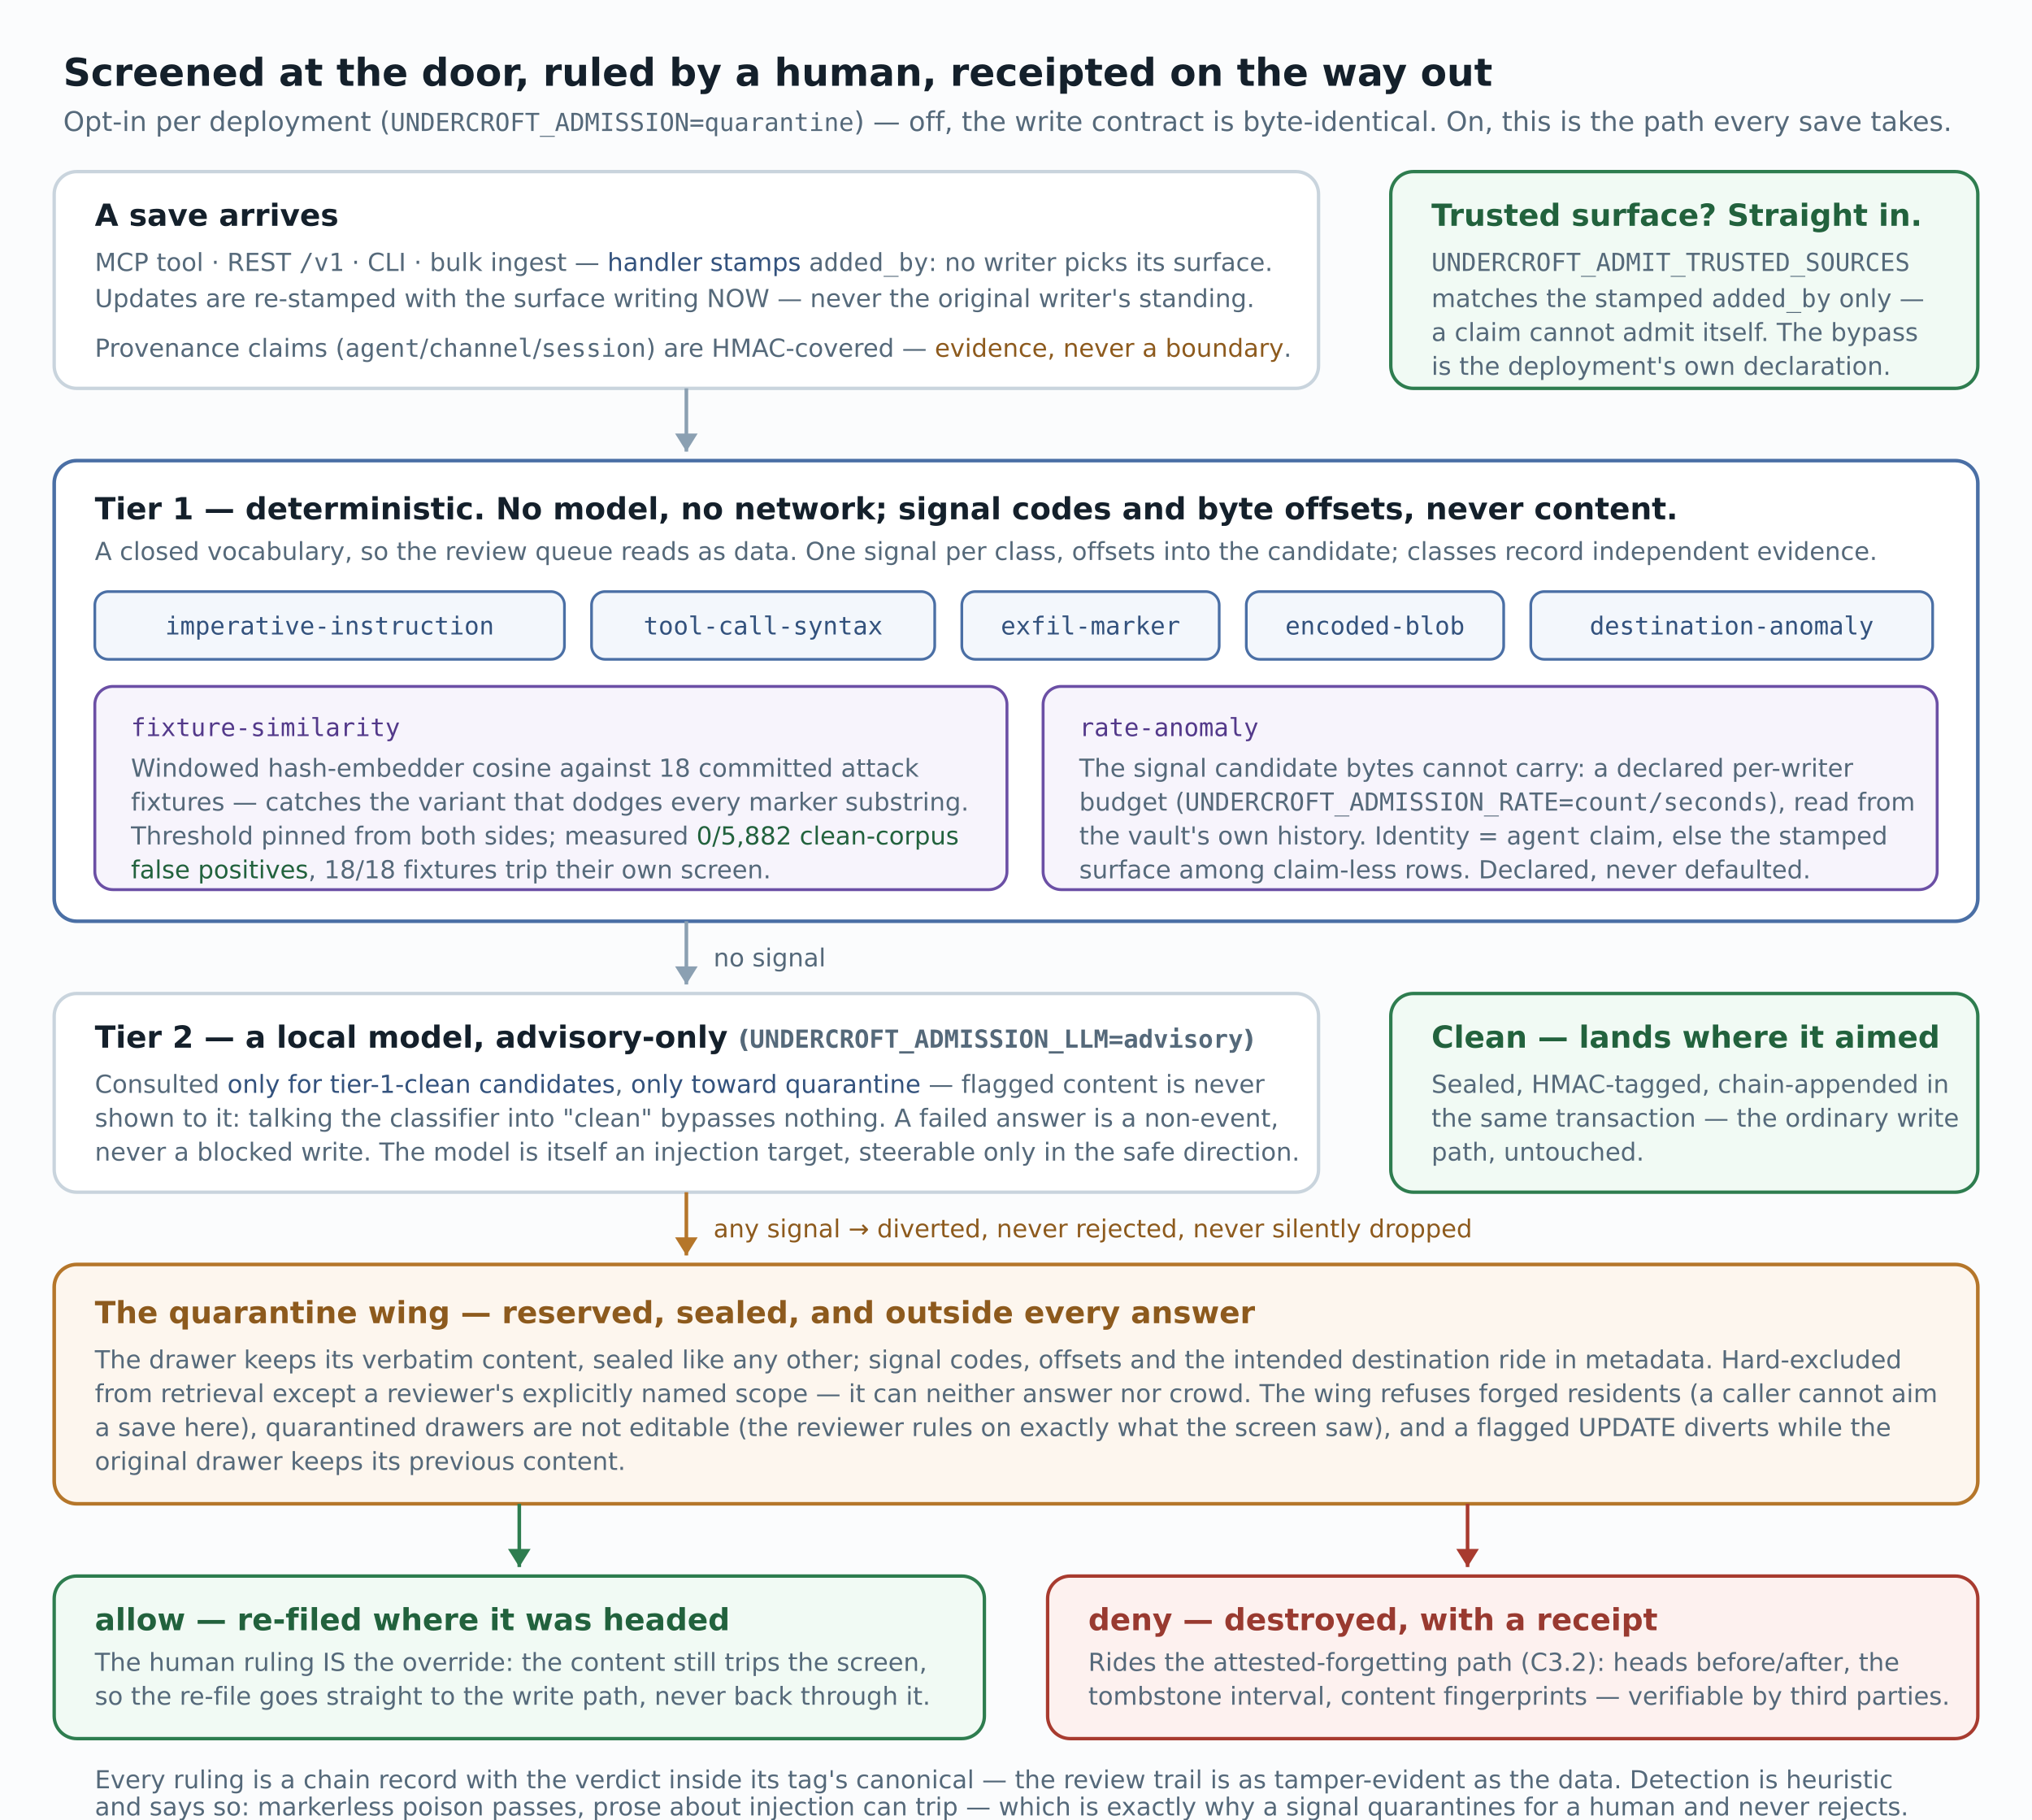
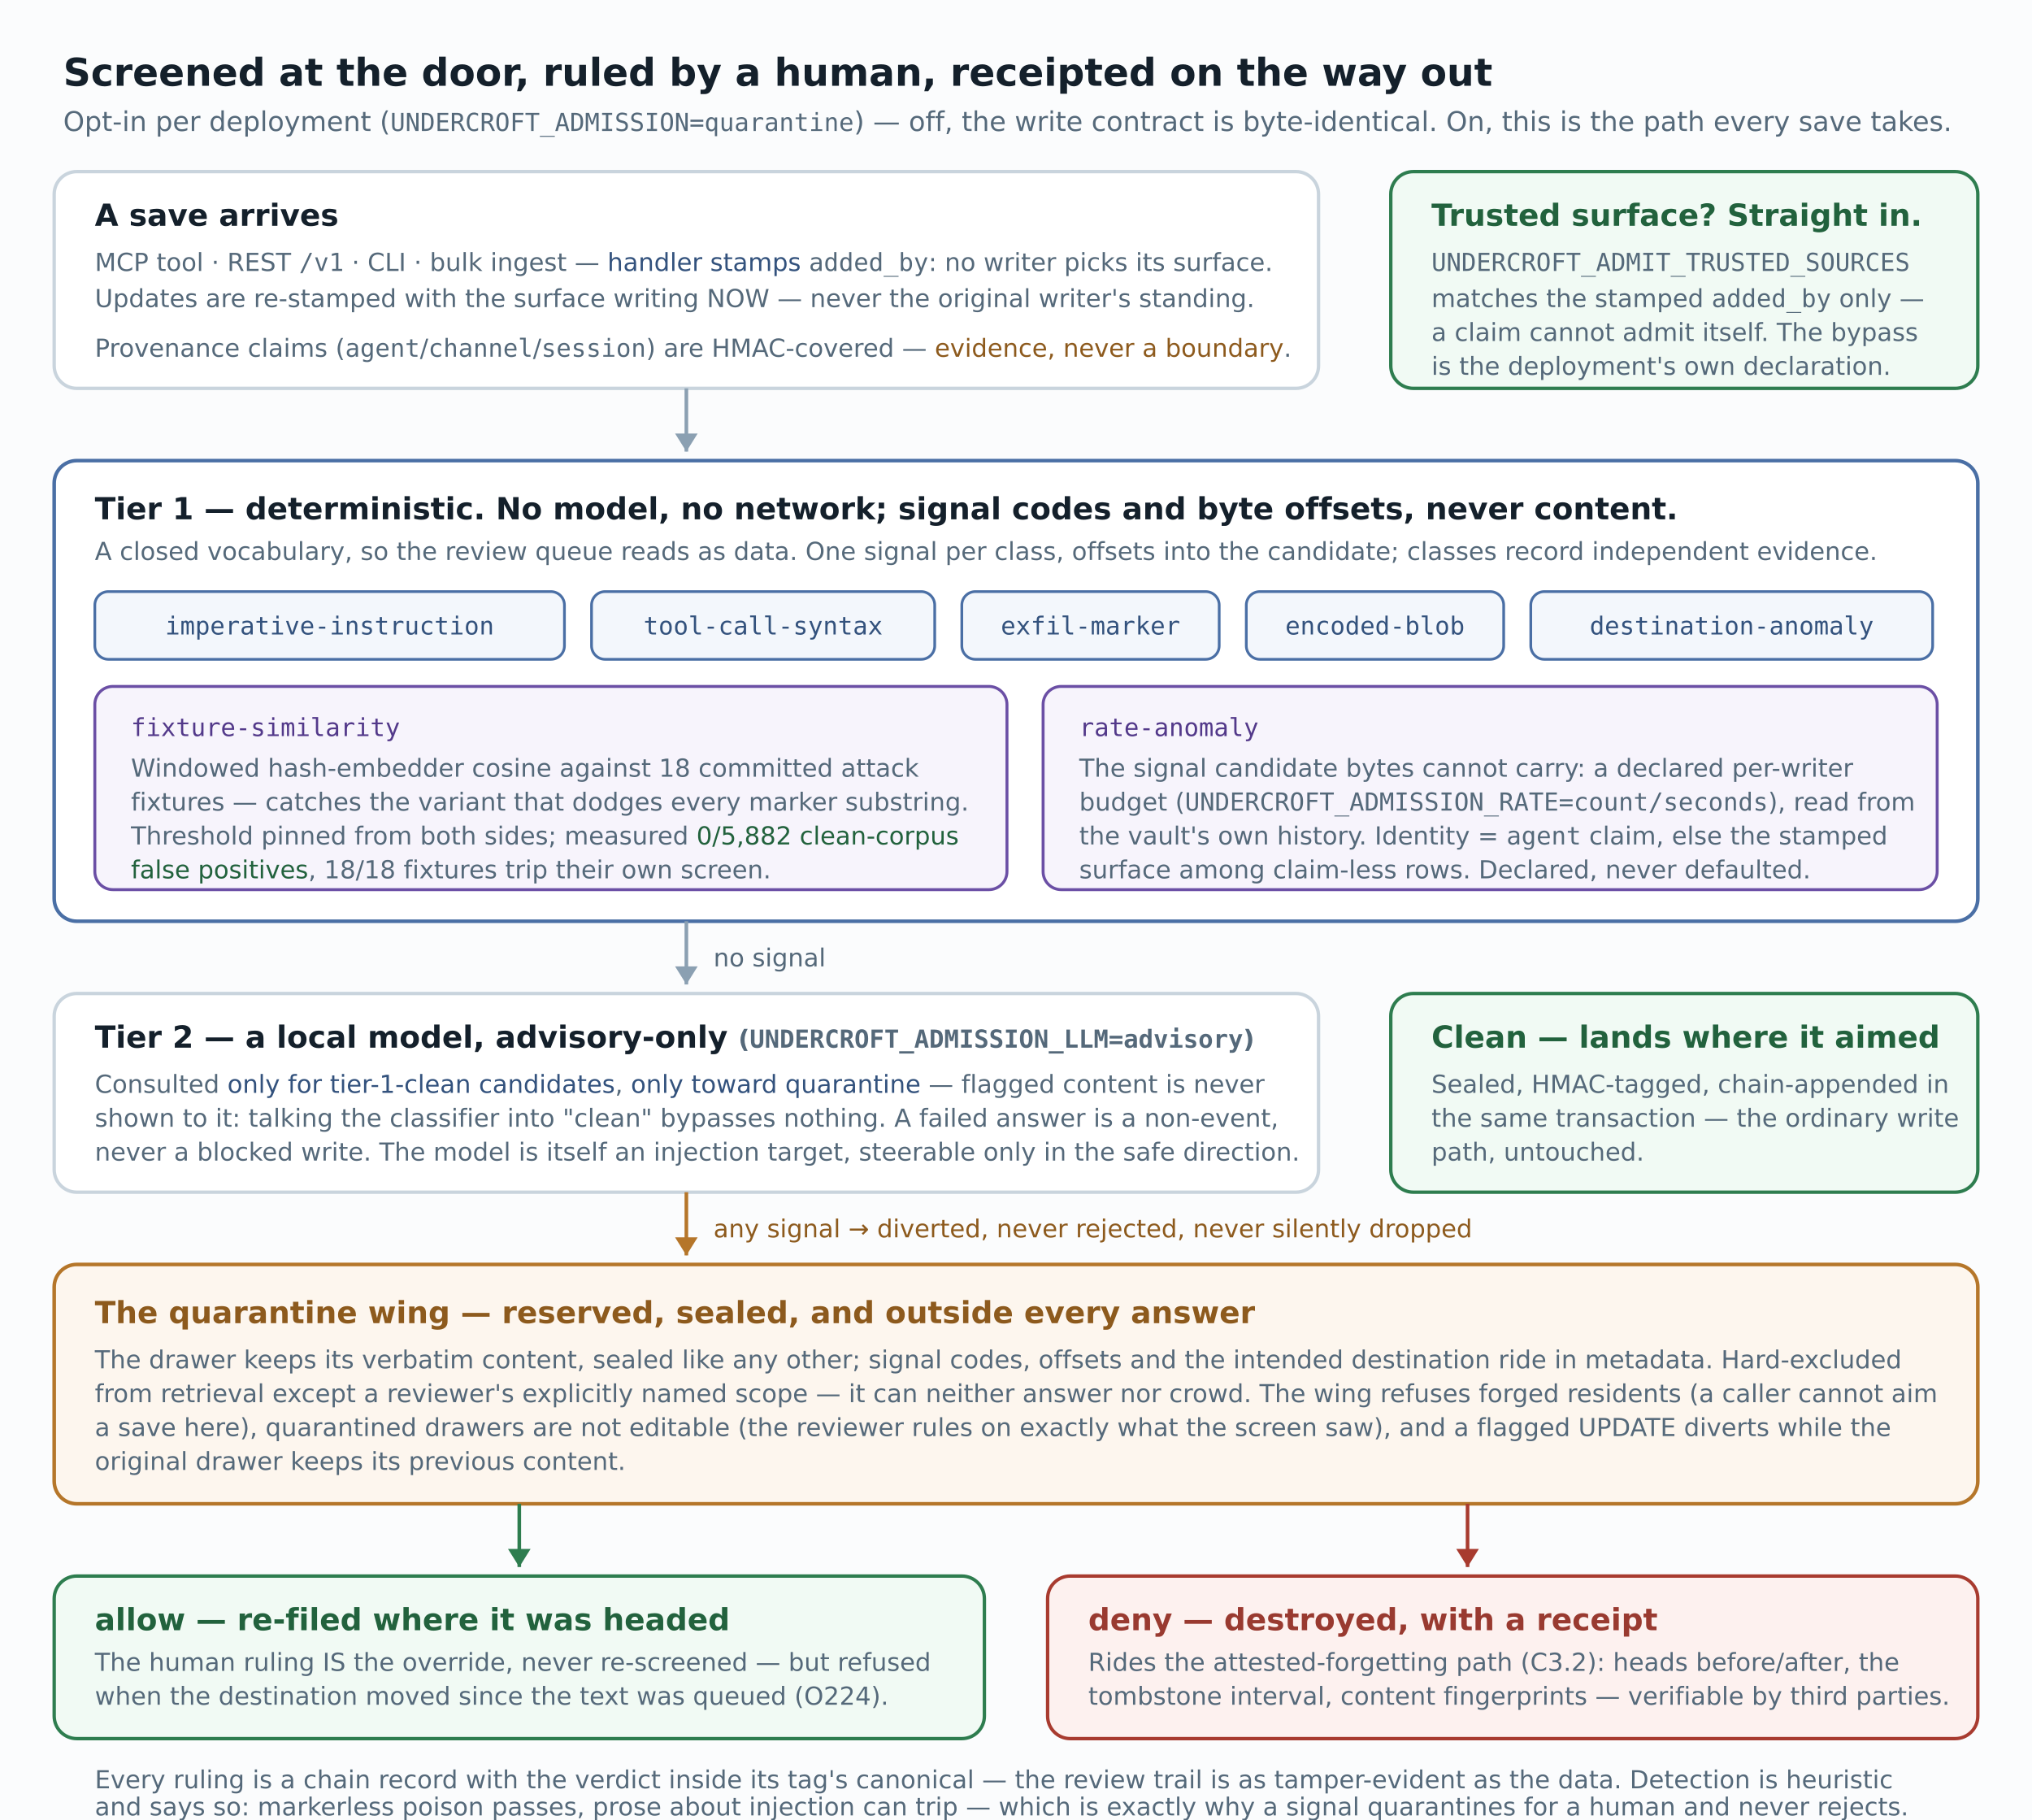
<svg xmlns="http://www.w3.org/2000/svg" viewBox="0 0 900 806" width="900" height="806" role="img" aria-labelledby="t d">
  <style>
  .f { font-family: "DejaVu Sans", "Noto Sans", sans-serif; }
  .h { font-size: 17px; font-weight: 600; }
  .l { font-size: 13.5px; font-weight: 600; }
  .b { font-size: 12px; }
  .s { font-size: 11px; }
  .mono { font-family: "DejaVu Sans Mono", monospace; font-size: 11px; }
  .ink { fill: var(--d-ink,#14202b); }
  .dim { fill: var(--d-dim,#55697a); }
  @media (prefers-color-scheme: dark) {
    svg { --d-bg:#0f1419; --d-card:#161c23; --d-card2:#1b222b; --d-line:#2b3540;
      --d-line2:#4a5b6b; --d-ink:#e4ebf1; --d-dim:#9aabba; --d-on:#0f1419;
      --d-teal:#2ba99c; --d-teal-bg:#0e2523; --d-teal-bg2:#123430; --d-teal-ink:#6fd8cc;
      --d-blue:#6d94c8; --d-blue-bg:#131d2b; --d-blue-ink:#9dbde3;
      --d-amber:#d1953f; --d-amber-bg:#261c0f; --d-amber-ink:#e8bc78;
      --d-violet:#9277c9; --d-violet-bg:#1c1730; --d-violet-bg2:#241d3d; --d-violet-ink:#b9a3e3;
      --d-green:#4fa570; --d-green-bg:#10231a; --d-green-bg2:#153021; --d-green-ink:#86cf9f;
      --d-red:#d1685c; --d-red-bg:#2a1614; --d-red-ink:#eb9a90; }
  }
</style>
  <rect width="900" height="806" fill="var(--d-bg,#fbfcfd)" />
  <text x="28" y="38" class="f h ink">Screened at the door, ruled by a human, receipted on the way out</text>
  <text x="28" y="58" class="f b dim">Opt-in per deployment (<tspan class="mono">UNDERCROFT_ADMISSION=quarantine</tspan>) — off, the write contract is byte-identical. On, this is the path every save takes.</text>
  <rect x="24" y="76" width="560" height="96" rx="10" fill="var(--d-card,#ffffff)" stroke="var(--d-line,#c9d4dd)" stroke-width="1.5" />
  <text x="42" y="100" class="f l ink">A save arrives</text>
  <text x="42" y="120" class="f s dim">MCP tool · REST <tspan class="mono">/v1</tspan> · CLI · bulk ingest — <tspan class="f s" fill="var(--d-blue-ink,#33527d)">handler stamps</tspan>
    <tspan class="mono">added_by</tspan>: no writer picks its surface.</text>
  <text x="42" y="136" class="f s dim">Updates are re-stamped with the surface writing NOW — never the original writer's standing.</text>
  <text x="42" y="158" class="f s dim">Provenance claims (<tspan class="mono">agent</tspan>/<tspan class="mono">channel</tspan>/<tspan class="mono">session</tspan>) are HMAC-covered — <tspan class="f s" fill="var(--d-amber-ink,#8d5a1d)">evidence, never a boundary</tspan>.</text>
  <rect x="616" y="76" width="260" height="96" rx="10" fill="var(--d-green-bg,#f1faf4)" stroke="var(--d-green,#2e7d4f)" stroke-width="1.5" />
  <text x="634" y="100" class="f l" fill="var(--d-green-ink,#22623d)">Trusted surface? Straight in.</text>
  <text x="634" y="120" class="f s dim">
    <tspan class="mono">UNDERCROFT_ADMIT_TRUSTED_SOURCES</tspan>
  </text>
  <text x="634" y="136" class="f s dim">matches the stamped <tspan class="mono">added_by</tspan> only —</text>
  <text x="634" y="151" class="f s dim">a claim cannot admit itself. The bypass</text>
  <text x="634" y="166" class="f s dim">is the deployment's own declaration.</text>
  <line x1="304" y1="172" x2="304" y2="200" stroke="var(--d-line2,#8ba0b2)" stroke-width="1.6" />
  <path d="M304 200 l-5 -8 h10 z" fill="var(--d-line2,#8ba0b2)" />
  <rect x="24" y="204" width="852" height="204" rx="10" fill="var(--d-card,#ffffff)" stroke="var(--d-blue,#4a6fa5)" stroke-width="1.6" />
  <text x="42" y="230" class="f l ink">Tier 1 — deterministic. No model, no network; signal codes and byte offsets, never content.</text>
  <text x="42" y="248" class="f s dim">A closed vocabulary, so the review queue reads as data. One signal per class, offsets into the candidate; classes record independent evidence.</text>
  <rect x="42" y="262" width="208" height="30" rx="6" fill="var(--d-blue-bg,#f3f7fc)" stroke="var(--d-blue,#4a6fa5)" stroke-width="1.2" />
  <text x="146" y="281" class="mono" fill="var(--d-blue-ink,#33527d)" text-anchor="middle">imperative-instruction</text>
  <rect x="262" y="262" width="152" height="30" rx="6" fill="var(--d-blue-bg,#f3f7fc)" stroke="var(--d-blue,#4a6fa5)" stroke-width="1.2" />
  <text x="338" y="281" class="mono" fill="var(--d-blue-ink,#33527d)" text-anchor="middle">tool-call-syntax</text>
  <rect x="426" y="262" width="114" height="30" rx="6" fill="var(--d-blue-bg,#f3f7fc)" stroke="var(--d-blue,#4a6fa5)" stroke-width="1.2" />
  <text x="483" y="281" class="mono" fill="var(--d-blue-ink,#33527d)" text-anchor="middle">exfil-marker</text>
  <rect x="552" y="262" width="114" height="30" rx="6" fill="var(--d-blue-bg,#f3f7fc)" stroke="var(--d-blue,#4a6fa5)" stroke-width="1.2" />
  <text x="609" y="281" class="mono" fill="var(--d-blue-ink,#33527d)" text-anchor="middle">encoded-blob</text>
  <rect x="678" y="262" width="178" height="30" rx="6" fill="var(--d-blue-bg,#f3f7fc)" stroke="var(--d-blue,#4a6fa5)" stroke-width="1.2" />
  <text x="767" y="281" class="mono" fill="var(--d-blue-ink,#33527d)" text-anchor="middle">destination-anomaly</text>
  <rect x="42" y="304" width="404" height="90" rx="8" fill="var(--d-violet-bg,#f7f4fc)" stroke="var(--d-violet,#6b4fa5)" stroke-width="1.3" />
  <text x="58" y="326" class="mono" fill="var(--d-violet-ink,#53398a)">fixture-similarity</text>
  <text x="58" y="344" class="f s dim">Windowed hash-embedder cosine against 18 committed attack</text>
  <text x="58" y="359" class="f s dim">fixtures — catches the variant that dodges every marker substring.</text>
  <text x="58" y="374" class="f s dim">Threshold pinned from both sides; measured <tspan class="f s" fill="var(--d-green-ink,#22623d)">0/5,882 clean-corpus</tspan>
  </text>
  <text x="58" y="389" class="f s dim">
    <tspan class="f s" fill="var(--d-green-ink,#22623d)">false positives</tspan>, 18/18 fixtures trip their own screen.</text>
  <rect x="462" y="304" width="396" height="90" rx="8" fill="var(--d-violet-bg,#f7f4fc)" stroke="var(--d-violet,#6b4fa5)" stroke-width="1.3" />
  <text x="478" y="326" class="mono" fill="var(--d-violet-ink,#53398a)">rate-anomaly</text>
  <text x="478" y="344" class="f s dim">The signal candidate bytes cannot carry: a declared per-writer</text>
  <text x="478" y="359" class="f s dim">budget (<tspan class="mono">UNDERCROFT_ADMISSION_RATE=count/seconds</tspan>), read from</text>
  <text x="478" y="374" class="f s dim">the vault's own history. Identity = <tspan class="mono">agent</tspan> claim, else the stamped</text>
  <text x="478" y="389" class="f s dim">surface among claim-less rows. Declared, never defaulted.</text>
  <line x1="304" y1="408" x2="304" y2="436" stroke="var(--d-line2,#8ba0b2)" stroke-width="1.6" />
  <path d="M304 436 l-5 -8 h10 z" fill="var(--d-line2,#8ba0b2)" />
  <text x="316" y="428" class="f s dim">no signal</text>
  <rect x="24" y="440" width="560" height="88" rx="10" fill="var(--d-card,#ffffff)" stroke="var(--d-line,#c9d4dd)" stroke-width="1.5" />
  <text x="42" y="464" class="f l ink">Tier 2 — a local model, advisory-only <tspan class="f s dim">(<tspan class="mono">UNDERCROFT_ADMISSION_LLM=advisory</tspan>)</tspan>
  </text>
  <text x="42" y="484" class="f s dim">Consulted <tspan class="f s" fill="var(--d-blue-ink,#33527d)">only for tier-1-clean candidates</tspan>, <tspan class="f s" fill="var(--d-blue-ink,#33527d)">only toward quarantine</tspan> — flagged content is never</text>
  <text x="42" y="499" class="f s dim">shown to it: talking the classifier into "clean" bypasses nothing. A failed answer is a non-event,</text>
  <text x="42" y="514" class="f s dim">never a blocked write. The model is itself an injection target, steerable only in the safe direction.</text>
  <rect x="616" y="440" width="260" height="88" rx="10" fill="var(--d-green-bg,#f1faf4)" stroke="var(--d-green,#2e7d4f)" stroke-width="1.5" />
  <text x="634" y="464" class="f l" fill="var(--d-green-ink,#22623d)">Clean — lands where it aimed</text>
  <text x="634" y="484" class="f s dim">Sealed, HMAC-tagged, chain-appended in</text>
  <text x="634" y="499" class="f s dim">the same transaction — the ordinary write</text>
  <text x="634" y="514" class="f s dim">path, untouched.</text>
  <line x1="304" y1="528" x2="304" y2="556" stroke="var(--d-amber,#b5762a)" stroke-width="1.6" />
  <path d="M304 556 l-5 -8 h10 z" fill="var(--d-amber,#b5762a)" />
  <text x="316" y="548" class="f s" fill="var(--d-amber-ink,#8d5a1d)">any signal → diverted, never rejected, never silently dropped</text>
  <rect x="24" y="560" width="852" height="106" rx="10" fill="var(--d-amber-bg,#fdf6ee)" stroke="var(--d-amber,#b5762a)" stroke-width="1.6" />
  <text x="42" y="586" class="f l" fill="var(--d-amber-ink,#8d5a1d)">The quarantine wing — reserved, sealed, and outside every answer</text>
  <text x="42" y="606" class="f s dim">The drawer keeps its verbatim content, sealed like any other; signal codes, offsets and the intended destination ride in metadata. Hard-excluded</text>
  <text x="42" y="621" class="f s dim">from retrieval except a reviewer's explicitly named scope — it can neither answer nor crowd. The wing refuses forged residents (a caller cannot aim</text>
  <text x="42" y="636" class="f s dim">a save here), quarantined drawers are not editable (the reviewer rules on exactly what the screen saw), and a flagged UPDATE diverts while the</text>
  <text x="42" y="651" class="f s dim">original drawer keeps its previous content.</text>
  <line x1="230" y1="666" x2="230" y2="694" stroke="var(--d-green,#2e7d4f)" stroke-width="1.6" />
  <path d="M230 694 l-5 -8 h10 z" fill="var(--d-green,#2e7d4f)" />
  <line x1="650" y1="666" x2="650" y2="694" stroke="var(--d-red,#a83b2f)" stroke-width="1.6" />
  <path d="M650 694 l-5 -8 h10 z" fill="var(--d-red,#a83b2f)" />
  <rect x="24" y="698" width="412" height="72" rx="10" fill="var(--d-green-bg,#f1faf4)" stroke="var(--d-green,#2e7d4f)" stroke-width="1.5" />
  <text x="42" y="722" class="f l" fill="var(--d-green-ink,#22623d)">allow — re-filed where it was headed</text>
-   <text x="42" y="740" class="f s dim">The human ruling IS the override: the content still trips the screen,</text>
-   <text x="42" y="755" class="f s dim">so the re-file goes straight to the write path, never back through it.</text>
+   <text x="42" y="740" class="f s dim">The human ruling IS the override, never re-screened — but refused</text>
+   <text x="42" y="755" class="f s dim">when the destination moved since the text was queued (O224).</text>
  <rect x="464" y="698" width="412" height="72" rx="10" fill="var(--d-red-bg,#fdf1ef)" stroke="var(--d-red,#a83b2f)" stroke-width="1.5" />
  <text x="482" y="722" class="f l" fill="var(--d-red-ink,#993a30)">deny — destroyed, with a receipt</text>
  <text x="482" y="740" class="f s dim">Rides the attested-forgetting path (C3.2): heads before/after, the</text>
  <text x="482" y="755" class="f s dim">tombstone interval, content fingerprints — verifiable by third parties.</text>
  <text x="42" y="792" class="f s dim">Every ruling is a chain record with the verdict inside its tag's canonical — the review trail is as tamper-evident as the data. Detection is heuristic</text>
  <text x="42" y="804" class="f s dim">and says so: markerless poison passes, prose about injection can trip — which is exactly why a signal quarantines for a human and never rejects.</text>
</svg>
